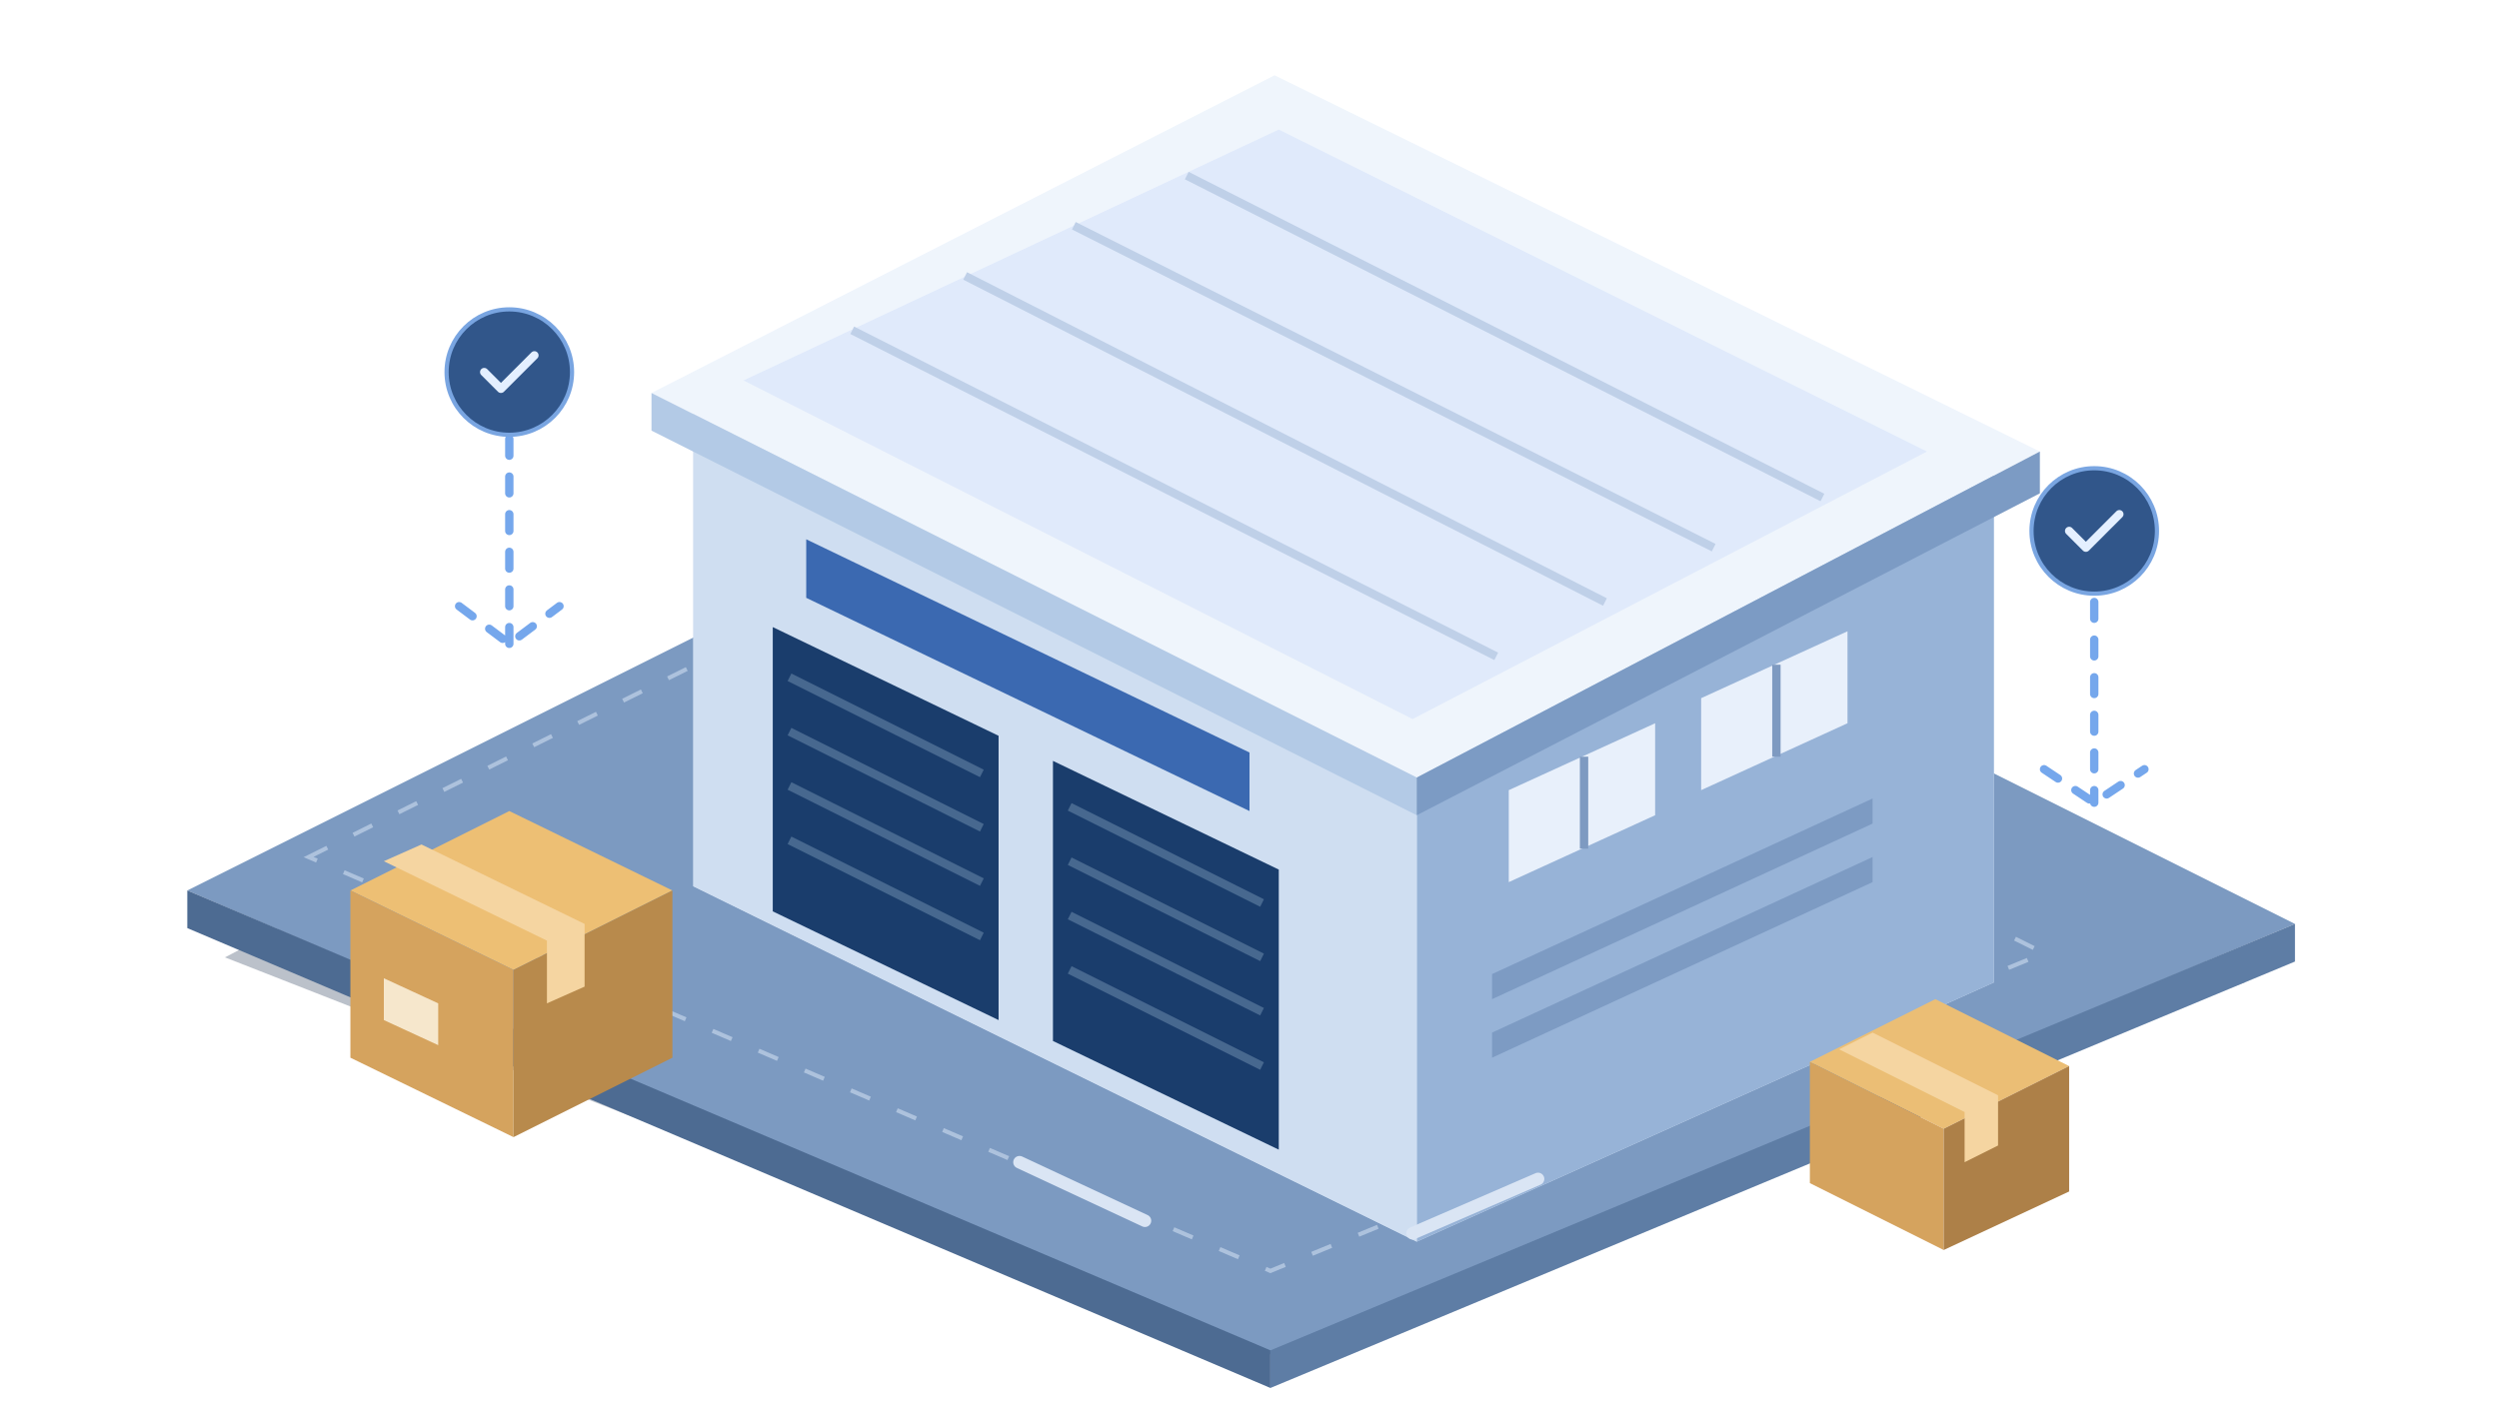
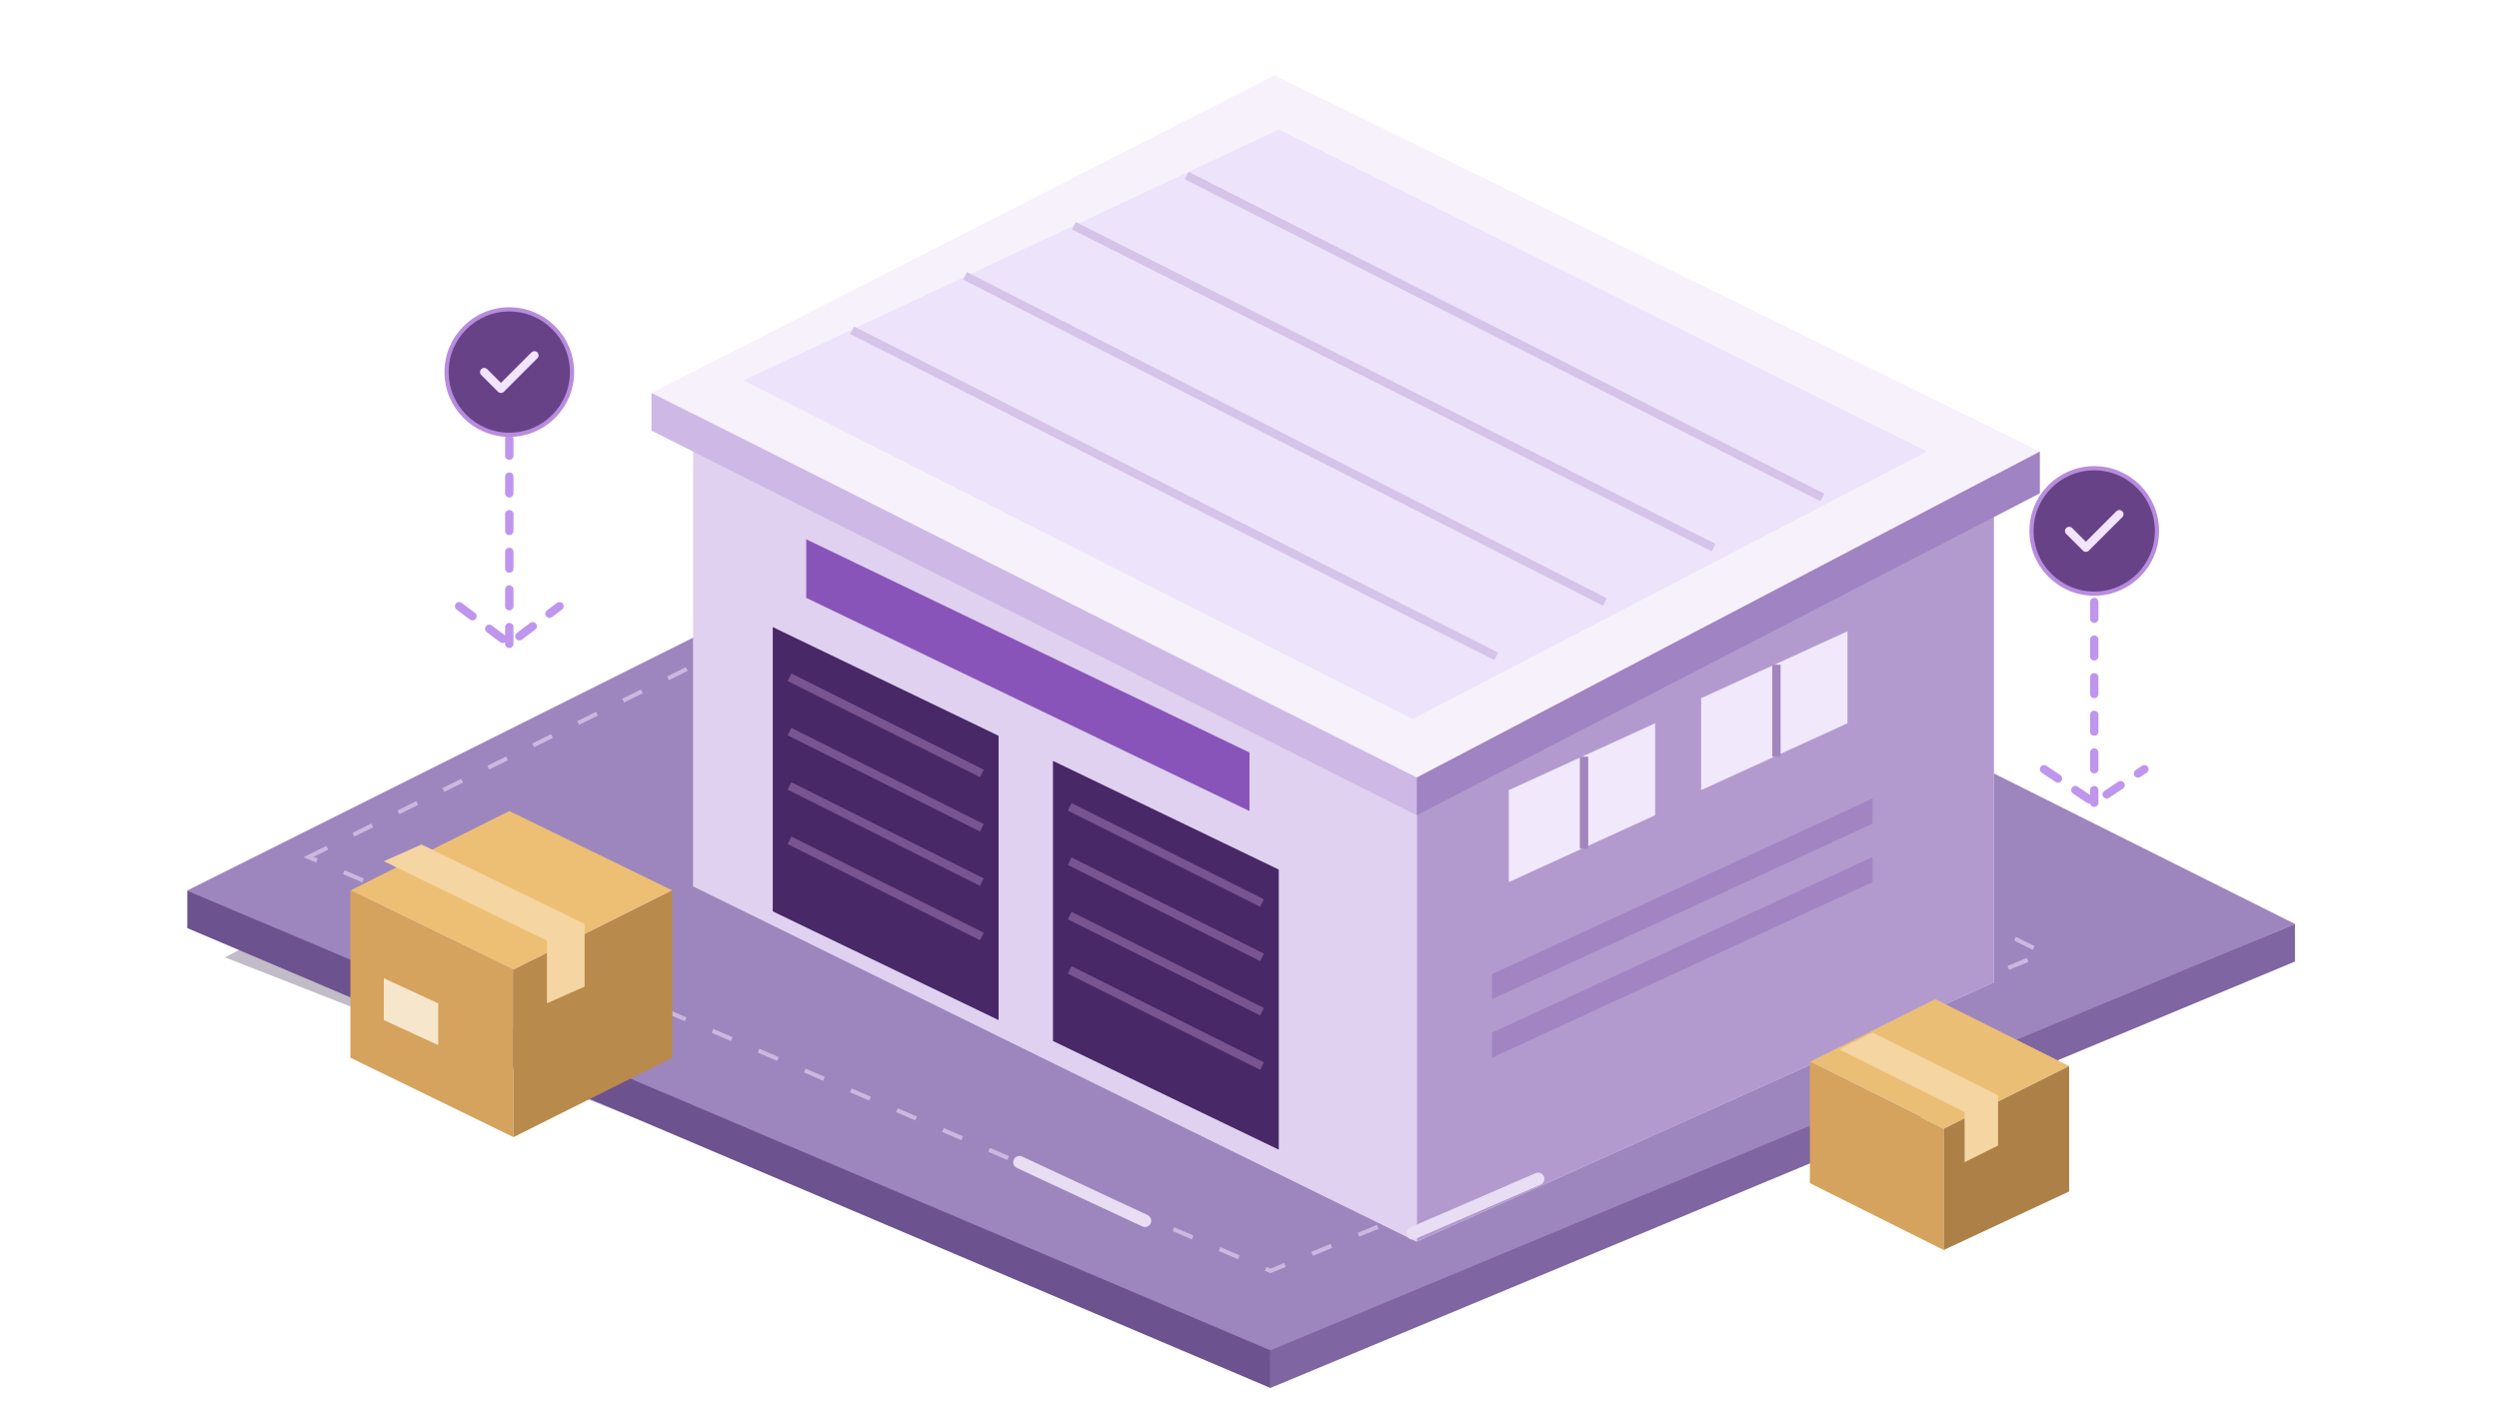
<svg xmlns="http://www.w3.org/2000/svg" width="580" height="330" viewBox="0 0 580 340" fill="none">
-   <path d="m45 229 239-125 244 131-243 88L45 229Z" fill="#0c2142" opacity=".28" />
-   <path d="m36 213 244-122 260 130-245 103L36 213Z" fill="#7c9ac1" />
-   <path d="m36 213 259 110v9L36 222v-9Z" fill="#4d6b92" />
-   <path d="m295 323 245-102v9L295 332v-9Z" fill="#5e7da5" />
-   <path d="m65 205 185-92 230 115-185 76L65 205Z" stroke="#adc2dd" stroke-dasharray="5 7" />
-   <path d="m157 94 139-65 172 84v122l-138 62-173-85V94Z" fill="#d6e3f4" />
-   <path d="m330 176 138-63v122l-138 62V176Z" fill="#97b3d7" />
-   <path d="m157 94 173 82v121l-173-85V94Z" fill="#cfdef1" />
-   <path d="m147 94 149-76 183 90-149 78-183-92Z" fill="#eff5fc" />
-   <path d="m147 94 183 92v9l-183-92v-9Z" fill="#b3cae6" />
-   <path d="m330 186 149-78v10l-149 77v-9Z" fill="#7c9bc4" />
-   <path d="m169 91 128-60 155 77-123 64-160-81Z" fill="#e0eafb" />
-   <path d="m195 79 154 78M222 66l153 78M248 54l153 77M275 42l152 77" stroke="#bfd0e8" stroke-width="2" />
-   <path d="m176 150 54 26v68l-54-26v-68Z" fill="#1a3d6c" />
-   <path d="m243 182 54 26v67l-54-26v-67Z" fill="#1a3d6c" />
-   <path d="m180 162 46 23m-46-10 46 23m-46-10 46 23m-46-10 46 23m21-31 46 23m-46-10 46 23m-46-10 46 23m-46-10 46 23" stroke="#47688f" stroke-width="2" />
-   <path d="m184 129 106 51v14l-106-51v-14Z" fill="#3b69b1" />
-   <path d="m352 189 35-16v22l-35 16v-22Zm46-22 35-16v22l-35 16v-22Z" fill="#e8f0fb" />
-   <path d="m370 181 0 22m46-44v22" stroke="#7e9ac1" stroke-width="2" />
-   <path d="m348 233 91-42v6l-91 42v-6Zm0 14 91-42v6l-91 42v-6Z" fill="#7d9bc3" />
+   <path d="m45 229 239-125 244 131-243 88L45 229Z" fill="#211037" opacity=".28" />
+   <path d="m36 213 244-122 260 130-245 103L36 213Z" fill="#9d86bd" />
+   <path d="m36 213 259 110v9L36 222v-9Z" fill="#6c528e" />
+   <path d="m295 323 245-102v9L295 332v-9Z" fill="#7f65a1" />
+   <path d="m65 205 185-92 230 115-185 76L65 205Z" stroke="#cbb8e1" stroke-dasharray="5 7" />
+   <path d="m157 94 139-65 172 84v122l-138 62-173-85V94Z" fill="#e6daf4" />
+   <path d="m330 176 138-63v122l-138 62V176Z" fill="#b29acf" />
+   <path d="m157 94 173 82v121l-173-85V94Z" fill="#dfd1ef" />
+   <path d="m147 94 149-76 183 90-149 78-183-92Z" fill="#f7f1fc" />
+   <path d="m147 94 183 92v9l-183-92v-9Z" fill="#cdb8e6" />
+   <path d="m330 186 149-78v10l-149 77v-9Z" fill="#a083c2" />
+   <path d="m169 91 128-60 155 77-123 64-160-81Z" fill="#ede3fa" />
+   <path d="m195 79 154 78M222 66l153 78M248 54l153 77M275 42l152 77" stroke="#d5c3e8" stroke-width="2" />
+   <path d="m176 150 54 26v68l-54-26v-68Z" fill="#482867" />
+   <path d="m243 182 54 26v67l-54-26v-67Z" fill="#482867" />
+   <path d="m180 162 46 23m-46-10 46 23m-46-10 46 23m-46-10 46 23m21-31 46 23m-46-10 46 23m-46-10 46 23m-46-10 46 23" stroke="#785491" stroke-width="2" />
+   <path d="m184 129 106 51v14l-106-51v-14Z" fill="#8954b9" />
+   <path d="m352 189 35-16v22l-35 16v-22Zm46-22 35-16v22l-35 16v-22Z" fill="#f1e8fb" />
+   <path d="m370 181 0 22m46-44v22" stroke="#a186bd" stroke-width="2" />
+   <path d="m348 233 91-42v6l-91 42v-6Zm0 14 91-42v6l-91 42v-6Z" fill="#a184c1" />
  <path d="m75 213 38-19 39 19-38 19-39-19Z" fill="#edbf74" />
  <path d="m75 213 39 19v40l-39-19v-40Z" fill="#d5a35e" />
  <path d="m114 232 38-19v40l-38 19v-40Z" fill="#b88a4c" />
  <path d="m92 202 39 19v15l-9 4v-15l-39-19" fill="#f5d5a1" />
  <path d="m83 234 13 6v10l-13-6v-10Z" fill="#f6e7cc" />
  <path d="m424 254 30-15 32 16-30 15-32-16Z" fill="#ebbe75" />
  <path d="m424 254 32 16v29l-32-16v-29Z" fill="#d5a35e" />
  <path d="m456 270 30-15v30l-30 14v-29Z" fill="#ad8048" />
  <path d="m439 247 30 15v12l-8 4v-12l-30-15" fill="#f5d5a1" />
-   <path d="M113 105v49m-12-9 12 9 12-9M492 144v48m-12-8 12 8 12-8" stroke="#75a7ec" stroke-width="2" stroke-linecap="round" stroke-dasharray="4 5" />
-   <circle cx="113" cy="89" r="15" fill="#31568a" stroke="#79a5e1" />
-   <path d="m107 89 4 4 8-8" stroke="#e4efff" stroke-width="2" stroke-linecap="round" stroke-linejoin="round" />
-   <circle cx="492" cy="127" r="15" fill="#31568a" stroke="#79a5e1" />
-   <path d="m486 127 4 4 8-8" stroke="#e4efff" stroke-width="2" stroke-linecap="round" stroke-linejoin="round" />
-   <path d="m235 278 30 14m64 3 30-13" stroke="#dae5f4" stroke-width="3" stroke-linecap="round" />
+   <path d="M113 105v49m-12-9 12 9 12-9M492 144v48m-12-8 12 8 12-8" stroke="#bf95ed" stroke-width="2" stroke-linecap="round" stroke-dasharray="4 5" />
+   <circle cx="113" cy="89" r="15" fill="#674287" stroke="#b88cdd" />
+   <path d="m107 89 4 4 8-8" stroke="#f1e4ff" stroke-width="2" stroke-linecap="round" stroke-linejoin="round" />
+   <circle cx="492" cy="127" r="15" fill="#674287" stroke="#b88cdd" />
+   <path d="m486 127 4 4 8-8" stroke="#f1e4ff" stroke-width="2" stroke-linecap="round" stroke-linejoin="round" />
+   <path d="m235 278 30 14m64 3 30-13" stroke="#e9ddf4" stroke-width="3" stroke-linecap="round" />
</svg>
